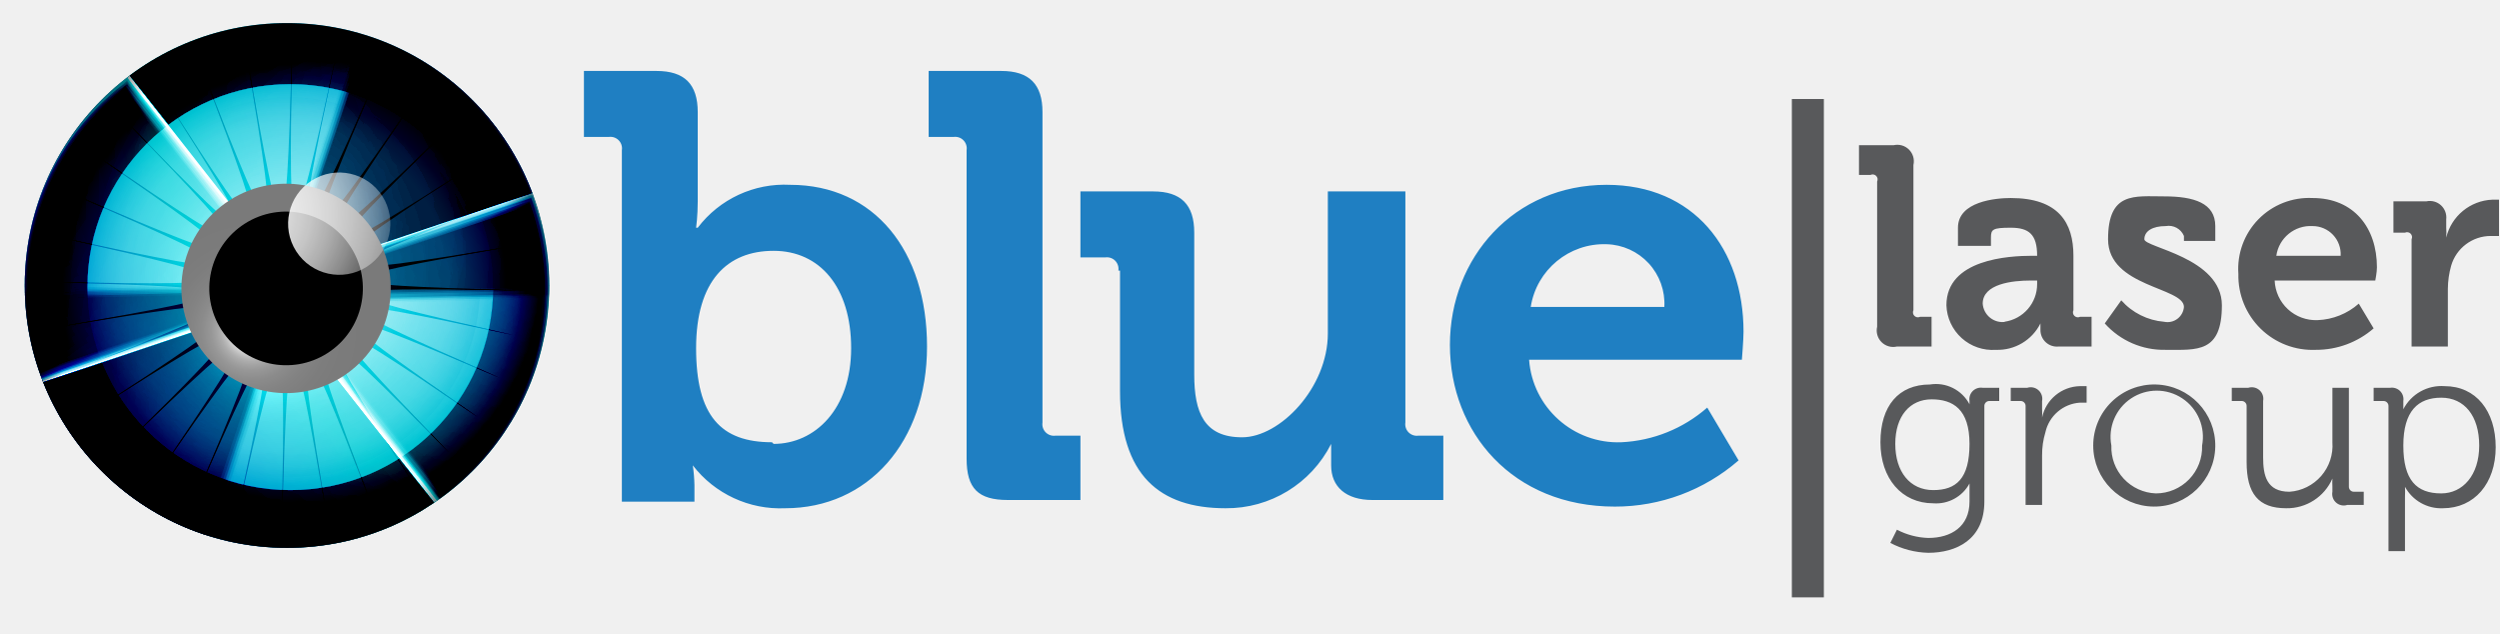
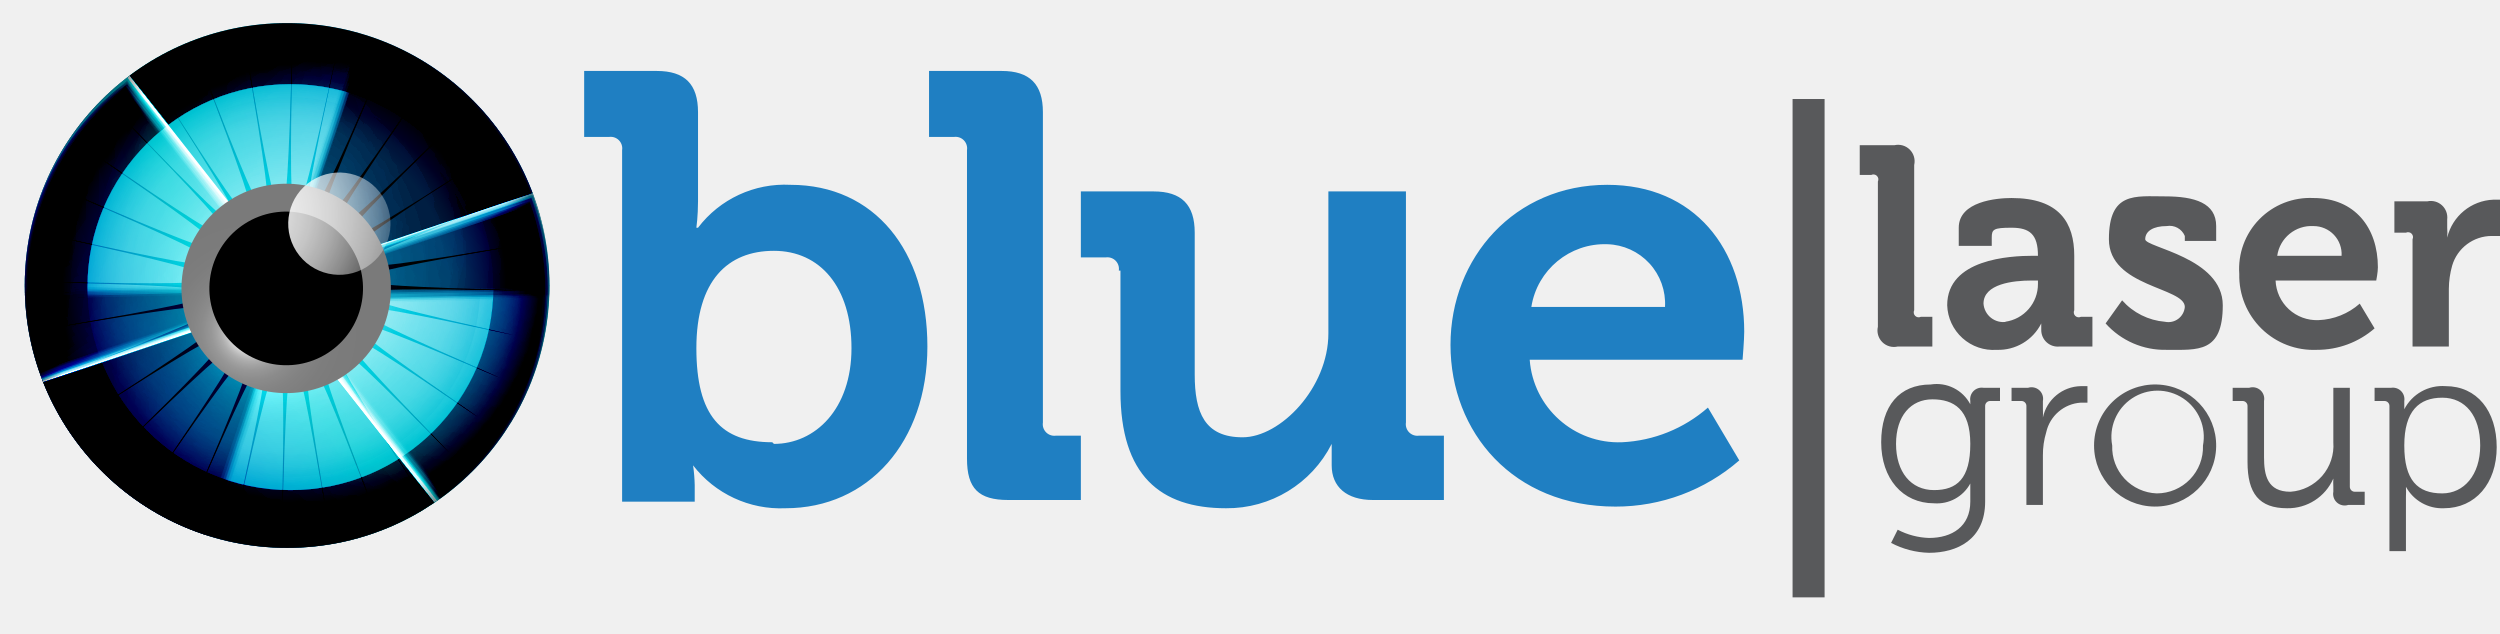
- <svg xmlns="http://www.w3.org/2000/svg" xmlns:xlink="http://www.w3.org/1999/xlink" viewBox="0 0 151.5 38.4">
+ <svg xmlns="http://www.w3.org/2000/svg" xmlns:xlink="http://www.w3.org/1999/xlink" width="10000" viewBox="0 0 151.5 38.4">
  <defs>
    <style>.a,.e,.h{fill:none;}.b{isolation:isolate;}.c{fill:#1f7fc2;}.d{fill:#58595b;}.e{stroke:#58595b;stroke-width:1.94px;}.f{clip-path:url(#a);}.g{fill:url(#b);}.h{stroke:#fff;stroke-width:4.54px;}.dn,.h{stroke-miterlimit:10;}.ar,.bz,.dp,.h{mix-blend-mode:screen;}.i{fill:url(#c);}.j{fill:url(#d);}.k{fill:url(#e);}.l{fill:url(#f);}.m{fill:url(#g);}.n{fill:url(#h);}.o{fill:url(#i);}.p{fill:url(#j);}.q{fill:url(#k);}.r{fill:url(#l);}.s{fill:url(#m);}.t{fill:url(#n);}.u{fill:url(#o);}.v{fill:url(#p);}.w{fill:url(#q);}.x{fill:url(#r);}.y{fill:url(#s);}.aa,.ab,.ac,.ad,.ae,.af,.ag,.ah,.ai,.aj,.ak,.al,.am,.an,.ao,.ap,.aq,.as,.at,.au,.av,.aw,.ax,.ay,.az,.ba,.bb,.bc,.bd,.be,.bf,.bg,.bh,.bi,.bj,.bk,.bl,.bm,.bn,.bo,.bp,.bq,.br,.bs,.bt,.bu,.bv,.bw,.bx,.by,.ca,.cb,.cc,.cd,.ce,.cf,.cg,.ch,.ci,.cj,.ck,.cl,.cm,.cn,.co,.cp,.cq,.cr,.cs,.ct,.cu,.cv,.cw,.cx,.cy,.cz,.da,.db,.dc,.dd,.de,.df,.di,.z{mix-blend-mode:multiply;}.z{fill:url(#t);}.aa{fill:url(#u);}.ab{fill:url(#v);}.ac{fill:url(#w);}.ad{fill:url(#x);}.ae{fill:url(#y);}.af{fill:url(#z);}.ag{fill:url(#aa);}.ah{fill:url(#ab);}.ai{fill:url(#ac);}.aj{fill:url(#ad);}.ak{fill:url(#ae);}.al{fill:url(#af);}.am{fill:url(#ag);}.an{fill:url(#ah);}.ao{fill:url(#ai);}.ap{fill:url(#aj);}.aq{fill:url(#ak);}.ar{fill:url(#al);}.as{fill:#fff;}.at{fill:url(#am);}.au{fill:url(#an);}.av{fill:url(#ao);}.aw{fill:url(#ap);}.ax{fill:url(#aq);}.ay{fill:url(#ar);}.az{fill:url(#as);}.ba{fill:url(#at);}.bb{fill:url(#au);}.bc{fill:url(#av);}.bd{fill:url(#aw);}.be{fill:url(#ax);}.bf{fill:url(#ay);}.bg{fill:url(#az);}.bh{fill:url(#ba);}.bi{fill:url(#bb);}.bj{fill:url(#bc);}.bk{fill:url(#bd);}.bl{fill:url(#be);}.bm{fill:url(#bf);}.bn{fill:url(#bg);}.bo{fill:url(#bh);}.bp{fill:url(#bi);}.bq{fill:url(#bj);}.br{fill:url(#bk);}.bs{fill:url(#bl);}.bt{fill:url(#bm);}.bu{fill:url(#bn);}.bv{fill:url(#bo);}.bw{fill:url(#bp);}.bx{fill:url(#bq);}.by{fill:url(#br);}.ca{fill:url(#bs);}.cb{fill:url(#bt);}.cc{fill:url(#bu);}.cd{fill:url(#bv);}.ce{fill:url(#bw);}.cf{fill:url(#bx);}.cg{fill:url(#by);}.ch{fill:url(#bz);}.ci{fill:url(#ca);}.cj{fill:url(#cb);}.ck{fill:url(#cc);}.cl{fill:url(#cd);}.cm{fill:url(#ce);}.cn{fill:url(#cf);}.co{fill:url(#cg);}.cp{fill:url(#ch);}.cq{fill:url(#ci);}.cr{fill:url(#cj);}.cs{fill:url(#ck);}.ct{fill:url(#cl);}.cu{fill:url(#cm);}.cv{fill:url(#cn);}.cw{fill:url(#co);}.cx{fill:url(#cp);}.cy{fill:url(#cq);}.cz{fill:url(#cr);}.da{fill:url(#cs);}.db{fill:url(#ct);}.dc{fill:url(#cu);}.dd{fill:url(#cv);}.de{fill:url(#cw);}.df{fill:url(#cx);}.dg,.dh{mix-blend-mode:soft-light;}.dg{fill:url(#cy);}.dh{fill:url(#cz);}.di{opacity:0.2;fill:url(#da);}.dj{mix-blend-mode:overlay;}.dk{fill:url(#db);}.dl{fill:url(#dc);}.dm{mix-blend-mode:color-burn;fill:url(#dd);}.dn{stroke:#7a7a7a;stroke-width:1.69px;fill:url(#de);}.do{opacity:0.7;mix-blend-mode:color-dodge;fill:url(#df);}.dp{opacity:0.9;fill:url(#dg);}</style>
    <clipPath id="a" transform="translate(1.5 1.4)">
      <circle cx="15.9" cy="15.9" r="15.9" class="a" />
    </clipPath>
    <radialGradient id="b" cx="-.82" cy="-3.52" r="47.15" gradientUnits="userSpaceOnUse">
      <stop offset="0" stop-color="#1b1b1b" />
      <stop offset=".05" stop-color="#313131" />
      <stop offset=".19" stop-color="#676767" />
      <stop offset=".33" stop-color="#959595" />
      <stop offset=".47" stop-color="#bbb" />
      <stop offset=".61" stop-color="#d9d9d9" />
      <stop offset=".74" stop-color="#eee" />
      <stop offset=".87" stop-color="#fbfbfb" />
      <stop offset="1" stop-color="#fff" />
    </radialGradient>
    <radialGradient id="c" cx="123.26" cy="-196.59" r="47.21" gradientTransform="rotate(180 73.4 -78.5)" gradientUnits="userSpaceOnUse">
      <stop offset="0" stop-color="#fff" />
      <stop offset=".37" stop-color="#d6d6d6" />
      <stop offset="1" stop-color="#8a8a8a" />
    </radialGradient>
    <radialGradient id="d" cx="124.29" cy="-197.97" r="49.42" gradientTransform="rotate(180 73.4 -78.5)" gradientUnits="userSpaceOnUse">
      <stop offset="0" stop-color="#fff" />
      <stop offset=".24" stop-color="#e8e8e8" />
      <stop offset=".75" stop-color="#ababab" />
      <stop offset="1" stop-color="#8b8b8b" />
    </radialGradient>
    <radialGradient id="e" cx="125.3" cy="-199.33" r="51.72" gradientTransform="rotate(180 73.4 -78.5)" gradientUnits="userSpaceOnUse">
      <stop offset="0" stop-color="#fff" />
      <stop offset=".19" stop-color="#efefef" />
      <stop offset=".58" stop-color="#c4c4c4" />
      <stop offset="1" stop-color="#8d8d8d" />
    </radialGradient>
    <radialGradient id="f" cx="126.3" cy="-200.66" r="54.1" gradientTransform="rotate(180 73.4 -78.5)" gradientUnits="userSpaceOnUse">
      <stop offset="0" stop-color="#fff" />
      <stop offset=".17" stop-color="#f2f2f2" />
      <stop offset=".49" stop-color="#d1d1d1" />
      <stop offset=".91" stop-color="#9b9b9b" />
      <stop offset="1" stop-color="#8f8f8f" />
    </radialGradient>
    <radialGradient id="g" cx="127.27" cy="-201.95" r="56.57" gradientTransform="rotate(180 73.4 -78.5)" gradientUnits="userSpaceOnUse">
      <stop offset="0" stop-color="#fff" />
      <stop offset=".16" stop-color="#f5f5f5" />
      <stop offset=".44" stop-color="#dadada" />
      <stop offset=".8" stop-color="#adadad" />
      <stop offset="1" stop-color="#919191" />
    </radialGradient>
    <radialGradient id="h" cx="128.23" cy="-203.21" r="59.11" gradientTransform="rotate(180 73.4 -78.5)" gradientUnits="userSpaceOnUse">
      <stop offset="0" stop-color="#fff" />
      <stop offset=".16" stop-color="#f7f7f7" />
      <stop offset=".41" stop-color="#dfdfdf" />
      <stop offset=".72" stop-color="#bababa" />
      <stop offset="1" stop-color="#929292" />
    </radialGradient>
    <radialGradient id="i" cx="129.16" cy="-204.45" r="61.73" gradientTransform="rotate(180 73.4 -78.5)" gradientUnits="userSpaceOnUse">
      <stop offset="0" stop-color="#fff" />
      <stop offset=".16" stop-color="#f8f8f8" />
      <stop offset=".39" stop-color="#e4e4e4" />
      <stop offset=".67" stop-color="#c3c3c3" />
      <stop offset=".99" stop-color="#959595" />
      <stop offset="1" stop-color="#949494" />
    </radialGradient>
    <radialGradient id="j" cx="130.08" cy="-205.65" r="64.42" gradientTransform="rotate(180 73.4 -78.5)" gradientUnits="userSpaceOnUse">
      <stop offset="0" stop-color="#fff" />
      <stop offset=".16" stop-color="#f9f9f9" />
      <stop offset=".39" stop-color="#e7e7e7" />
      <stop offset=".64" stop-color="#cacaca" />
      <stop offset=".93" stop-color="#a1a1a1" />
      <stop offset="1" stop-color="#969696" />
    </radialGradient>
    <radialGradient id="k" cx="130.98" cy="-206.82" r="67.17" gradientTransform="rotate(180 73.4 -78.5)" gradientUnits="userSpaceOnUse">
      <stop offset="0" stop-color="#fff" />
      <stop offset=".17" stop-color="#f9f9f9" />
      <stop offset=".38" stop-color="#e9e9e9" />
      <stop offset=".63" stop-color="#cfcfcf" />
      <stop offset=".88" stop-color="#ababab" />
      <stop offset="1" stop-color="#989898" />
    </radialGradient>
    <radialGradient id="l" cx="131.86" cy="-207.96" r="70" gradientTransform="rotate(180 73.4 -78.5)" gradientUnits="userSpaceOnUse">
      <stop offset="0" stop-color="#fff" />
      <stop offset=".18" stop-color="#fafafa" />
      <stop offset=".39" stop-color="#ececec" />
      <stop offset=".61" stop-color="#d4d4d4" />
      <stop offset=".85" stop-color="#b2b2b2" />
      <stop offset="1" stop-color="#999" />
    </radialGradient>
    <radialGradient id="m" cx="132.72" cy="-209.07" r="72.88" gradientTransform="rotate(180 73.4 -78.5)" gradientUnits="userSpaceOnUse">
      <stop offset="0" stop-color="#fff" />
      <stop offset=".19" stop-color="#fbfbfb" />
      <stop offset=".39" stop-color="#ededed" />
      <stop offset=".61" stop-color="#d7d7d7" />
      <stop offset=".83" stop-color="#b9b9b9" />
      <stop offset="1" stop-color="#9b9b9b" />
    </radialGradient>
    <radialGradient id="n" cx="133.56" cy="-210.15" r="75.82" gradientTransform="rotate(180 73.4 -78.5)" gradientUnits="userSpaceOnUse">
      <stop offset="0" stop-color="#fff" />
      <stop offset=".2" stop-color="#fbfbfb" />
      <stop offset=".4" stop-color="#efefef" />
      <stop offset=".61" stop-color="#dadada" />
      <stop offset=".81" stop-color="#bebebe" />
      <stop offset="1" stop-color="#9d9d9d" />
    </radialGradient>
    <radialGradient id="o" cx="134.39" cy="-211.2" r="78.81" gradientTransform="rotate(180 73.4 -78.5)" gradientUnits="userSpaceOnUse">
      <stop offset="0" stop-color="#fff" />
      <stop offset=".21" stop-color="#fbfbfb" />
      <stop offset=".42" stop-color="#f0f0f0" />
      <stop offset=".61" stop-color="#ddd" />
      <stop offset=".8" stop-color="#c2c2c2" />
      <stop offset=".99" stop-color="#a0a0a0" />
      <stop offset="1" stop-color="#9f9f9f" />
    </radialGradient>
    <radialGradient id="p" cx="135.19" cy="-212.22" r="81.85" gradientTransform="rotate(180 73.4 -78.5)" gradientUnits="userSpaceOnUse">
      <stop offset="0" stop-color="#fff" />
      <stop offset=".23" stop-color="#fcfcfc" />
      <stop offset=".43" stop-color="#f1f1f1" />
      <stop offset=".62" stop-color="#dfdfdf" />
      <stop offset=".8" stop-color="#c6c6c6" />
      <stop offset=".97" stop-color="#a6a6a6" />
      <stop offset="1" stop-color="#a0a0a0" />
    </radialGradient>
    <radialGradient id="q" cx="135.98" cy="-213.21" r="84.93" gradientTransform="rotate(180 73.4 -78.5)" gradientUnits="userSpaceOnUse">
      <stop offset="0" stop-color="#fff" />
      <stop offset=".25" stop-color="#fcfcfc" />
      <stop offset=".45" stop-color="#f2f2f2" />
      <stop offset=".63" stop-color="#e1e1e1" />
      <stop offset=".8" stop-color="#cacaca" />
      <stop offset=".96" stop-color="#acacac" />
      <stop offset="1" stop-color="#a2a2a2" />
    </radialGradient>
    <radialGradient id="r" cx="136.75" cy="-214.16" r="88.05" gradientTransform="rotate(180 73.4 -78.5)" gradientUnits="userSpaceOnUse">
      <stop offset="0" stop-color="#fff" />
      <stop offset=".27" stop-color="#fcfcfc" />
      <stop offset=".47" stop-color="#f3f3f3" />
      <stop offset=".64" stop-color="#e3e3e3" />
      <stop offset=".8" stop-color="#cdcdcd" />
      <stop offset=".95" stop-color="#b0b0b0" />
      <stop offset="1" stop-color="#a4a4a4" />
    </radialGradient>
    <radialGradient id="s" cx="137.5" cy="-215.09" r="91.21" gradientTransform="rotate(180 73.4 -78.5)" gradientUnits="userSpaceOnUse">
      <stop offset="0" stop-color="#fff" />
      <stop offset=".3" stop-color="#fcfcfc" />
      <stop offset=".49" stop-color="#f4f4f4" />
      <stop offset=".66" stop-color="#e5e5e5" />
      <stop offset=".8" stop-color="#cfcfcf" />
      <stop offset=".94" stop-color="#b4b4b4" />
      <stop offset="1" stop-color="#a6a6a6" />
    </radialGradient>
    <radialGradient id="t" cx="45.92" cy="12.56" r="107.29" gradientUnits="userSpaceOnUse">
      <stop offset="0" stop-color="#fff" />
      <stop offset=".4" stop-color="#d6d6d6" />
      <stop offset="1" stop-color="#949494" />
    </radialGradient>
    <radialGradient id="u" cx="44.02" cy="12.87" r="96.77" xlink:href="#t" />
    <radialGradient id="v" cx="42.15" cy="13.18" r="87.2" xlink:href="#t" />
    <radialGradient id="w" cx="40.28" cy="13.48" r="78.54" xlink:href="#t" />
    <radialGradient id="x" cx="38.43" cy="13.78" r="70.77" xlink:href="#t" />
    <radialGradient id="y" cx="36.59" cy="14.08" r="63.84" xlink:href="#t" />
    <radialGradient id="z" cx="34.77" cy="14.38" r="57.67" xlink:href="#t" />
    <radialGradient id="aa" cx="32.96" cy="14.67" r="52.19" xlink:href="#t" />
    <radialGradient id="ab" cx="31.16" cy="14.97" r="47.31" xlink:href="#t" />
    <radialGradient id="ac" cx="29.38" cy="15.26" r="42.91" xlink:href="#t" />
    <radialGradient id="ad" cx="27.61" cy="15.55" r="38.88" xlink:href="#t" />
    <radialGradient id="ae" cx="25.85" cy="15.83" r="35.08" xlink:href="#t" />
    <radialGradient id="af" cx="24.11" cy="16.12" r="31.38" xlink:href="#t" />
    <radialGradient id="ag" cx="22.38" cy="16.4" r="27.68" xlink:href="#t" />
    <radialGradient id="ah" cx="20.66" cy="16.68" r="23.85" xlink:href="#t" />
    <radialGradient id="ai" cx="18.96" cy="16.96" r="19.81" xlink:href="#t" />
    <radialGradient id="aj" cx="17.27" cy="17.23" r="15.47" xlink:href="#t" />
    <radialGradient id="ak" cx="17.36" cy="17.28" r="11.48" xlink:href="#t" />
    <radialGradient id="al" cx="17.34" cy="17.27" r="12.31" xlink:href="#t" />
    <radialGradient id="am" cx="8.08" cy="-2.54" r="16.6" gradientTransform="matrix(1 0 0 1 6.4 12.6)" gradientUnits="userSpaceOnUse">
      <stop offset="0" stop-color="#fff" />
      <stop offset="1" stop-color="#f8f8f8" />
    </radialGradient>
    <radialGradient id="an" cx="2.36" cy="-15.08" r="16.71" gradientTransform="matrix(1 -.1 .1 1 12.9 25.2)" gradientUnits="userSpaceOnUse">
      <stop offset="0" stop-color="#fff" />
      <stop offset="1" stop-color="#f2f2f2" />
    </radialGradient>
    <radialGradient id="ao" cx="-2.54" cy="-28.14" r="16.79" gradientTransform="matrix(1 -.1 .1 1 19.3 37.8)" gradientUnits="userSpaceOnUse">
      <stop offset="0" stop-color="#fff" />
      <stop offset="1" stop-color="#ebebeb" />
    </radialGradient>
    <radialGradient id="ap" cx="-6.54" cy="-41.66" r="16.84" gradientTransform="matrix(1 -.1 .1 1 25.8 50.4)" gradientUnits="userSpaceOnUse">
      <stop offset="0" stop-color="#fff" />
      <stop offset="1" stop-color="#e4e4e4" />
    </radialGradient>
    <radialGradient id="aq" cx="-9.6" cy="-55.55" r="16.88" gradientTransform="matrix(1 -.2 .2 1 32.2 63)" gradientUnits="userSpaceOnUse">
      <stop offset="0" stop-color="#fff" />
      <stop offset="1" stop-color="#dedede" />
    </radialGradient>
    <radialGradient id="ar" cx="-11.65" cy="-69.71" r="16.88" gradientTransform="matrix(.9 -.2 .2 .9 38.7 75.6)" gradientUnits="userSpaceOnUse">
      <stop offset="0" stop-color="#fff" />
      <stop offset="1" stop-color="#d7d7d7" />
    </radialGradient>
    <radialGradient id="as" cx="-12.67" cy="-84.04" r="16.85" gradientTransform="matrix(.9 -.2 .2 .9 45.1 88.2)" gradientUnits="userSpaceOnUse">
      <stop offset="0" stop-color="#fff" />
      <stop offset=".87" stop-color="#d7d7d7" />
      <stop offset="1" stop-color="#d0d0d0" />
    </radialGradient>
    <radialGradient id="at" cx="-12.64" cy="-98.43" r="16.8" gradientTransform="matrix(.9 -.3 .3 .9 51.5 100.8)" gradientUnits="userSpaceOnUse">
      <stop offset="0" stop-color="#fff" />
      <stop offset=".76" stop-color="#d7d7d7" />
      <stop offset="1" stop-color="#c9c9c9" />
    </radialGradient>
    <radialGradient id="au" cx="-11.56" cy="-112.78" r="16.72" gradientTransform="matrix(.9 -.3 .3 .9 58 113.3)" gradientUnits="userSpaceOnUse">
      <stop offset="0" stop-color="#fff" />
      <stop offset=".69" stop-color="#d7d7d7" />
      <stop offset="1" stop-color="#c3c3c3" />
    </radialGradient>
    <radialGradient id="av" cx="-9.43" cy="-126.98" r="16.62" gradientTransform="matrix(.9 -.3 .3 .9 64.4 125.9)" gradientUnits="userSpaceOnUse">
      <stop offset="0" stop-color="#fff" />
      <stop offset=".62" stop-color="#d7d7d7" />
      <stop offset="1" stop-color="#bcbcbc" />
    </radialGradient>
    <radialGradient id="aw" cx="-6.28" cy="-140.92" r="16.48" gradientTransform="matrix(.9 -.4 .4 .9 70.9 138.5)" gradientUnits="userSpaceOnUse">
      <stop offset="0" stop-color="#fff" />
      <stop offset=".57" stop-color="#d7d7d7" />
      <stop offset="1" stop-color="#b5b5b5" />
    </radialGradient>
    <radialGradient id="ax" cx="-2.16" cy="-154.51" r="16.32" gradientTransform="matrix(.9 -.4 .4 .9 77.3 151.1)" gradientUnits="userSpaceOnUse">
      <stop offset="0" stop-color="#fff" />
      <stop offset=".53" stop-color="#d7d7d7" />
      <stop offset="1" stop-color="#afafaf" />
    </radialGradient>
    <radialGradient id="ay" cx="2.89" cy="-167.66" r="16.14" gradientTransform="rotate(-28.2 405.5 -83.6)" gradientUnits="userSpaceOnUse">
      <stop offset="0" stop-color="#fff" />
      <stop offset=".49" stop-color="#d6d6d6" />
      <stop offset="1" stop-color="#a8a8a8" />
    </radialGradient>
    <radialGradient id="az" cx="8.78" cy="-180.27" r="15.94" gradientTransform="rotate(-29.5 406.3 -81.3)" gradientUnits="userSpaceOnUse">
      <stop offset="0" stop-color="#fff" />
      <stop offset=".46" stop-color="#d6d6d6" />
      <stop offset="1" stop-color="#a1a1a1" />
    </radialGradient>
    <radialGradient id="ba" cx="15.45" cy="-192.3" r="15.71" gradientTransform="rotate(-30.7 408.5 -80.5)" gradientUnits="userSpaceOnUse">
      <stop offset="0" stop-color="#fff" />
      <stop offset=".43" stop-color="#d6d6d6" />
      <stop offset="1" stop-color="#9b9b9b" />
    </radialGradient>
    <radialGradient id="bb" cx="22.82" cy="-203.67" r="15.47" gradientTransform="rotate(-31.7 406.4 -80.8)" xlink:href="#t" />
    <radialGradient id="bc" cx="10.02" cy="10.19" r="14.28" xlink:href="#am" />
    <radialGradient id="bd" cx="4.23" cy="-3.02" r="14.62" xlink:href="#an" />
    <radialGradient id="be" cx="-.75" cy="-16.81" r="14.93" xlink:href="#ao" />
    <radialGradient id="bf" cx="-4.85" cy="-31.09" r="15.21" xlink:href="#ap" />
    <radialGradient id="bg" cx="-8.01" cy="-45.78" r="15.46" xlink:href="#aq" />
    <radialGradient id="bh" cx="-10.18" cy="-60.78" r="15.67" xlink:href="#ar" />
    <radialGradient id="bi" cx="-11.33" cy="-75.98" r="15.84" xlink:href="#as" />
    <radialGradient id="bj" cx="-11.43" cy="-91.27" r="15.96" xlink:href="#at" />
    <radialGradient id="bk" cx="-10.48" cy="-106.53" r="16.05" xlink:href="#au" />
    <radialGradient id="bl" cx="-8.49" cy="-121.65" r="16.09" xlink:href="#av" />
    <radialGradient id="bm" cx="-5.5" cy="-136.51" r="16.08" xlink:href="#aw" />
    <radialGradient id="bn" cx="-1.53" cy="-151.02" r="16.04" xlink:href="#ax" />
    <radialGradient id="bo" cx="3.36" cy="-165.07" r="15.95" xlink:href="#ay" />
    <radialGradient id="bp" cx="9.09" cy="-178.57" r="15.83" xlink:href="#az" />
    <radialGradient id="bq" cx="15.61" cy="-191.46" r="15.66" xlink:href="#ba" />
    <radialGradient id="br" cx="22.82" cy="-203.67" r="15.47" gradientTransform="rotate(-31.7 406.4 -80.8)" xlink:href="#t" />
    <radialGradient id="bs" cx="23.01" cy="12.84" r="17.16" gradientTransform="matrix(1 0 0 1 -8.4 7.1)" xlink:href="#am" />
    <radialGradient id="bt" cx="31.47" cy="4.47" r="17.13" gradientTransform="rotate(8.1 -338.2 -268.2)" xlink:href="#an" />
    <radialGradient id="bu" cx="39.6" cy="-4.33" r="17.09" gradientTransform="rotate(8.1 -349.3 -309.8)" xlink:href="#ao" />
    <radialGradient id="bv" cx="47.37" cy="-13.55" r="17.04" gradientTransform="matrix(1 .1 -.1 1 -33.6 28.5)" xlink:href="#ap" />
    <radialGradient id="bw" cx="54.75" cy="-23.17" r="16.97" gradientTransform="matrix(1 .1 -.1 1 -42 35.6)" xlink:href="#aq" />
    <radialGradient id="bx" cx="61.72" cy="-33.16" r="16.89" gradientTransform="rotate(14 -375.5 -288.2)" xlink:href="#ar" />
    <radialGradient id="by" cx="68.23" cy="-43.49" r="16.8" gradientTransform="matrix(1 .2 -.2 1 -58.7 49.8)" xlink:href="#as" />
    <radialGradient id="bz" cx="74.28" cy="-54.13" r="16.69" gradientTransform="matrix(1 .2 -.2 1 -67.1 56.9)" xlink:href="#at" />
    <radialGradient id="ca" cx="79.83" cy="-65.03" r="16.58" gradientTransform="matrix(1 .2 -.2 1 -75.5 64)" xlink:href="#au" />
    <radialGradient id="cb" cx="84.88" cy="-76.17" r="16.45" gradientTransform="matrix(1 .2 -.2 1 -83.9 71.2)" xlink:href="#av" />
    <radialGradient id="cc" cx="89.4" cy="-87.51" r="16.31" gradientTransform="matrix(1 .3 -.3 1 -92.3 78.3)" xlink:href="#aw" />
    <radialGradient id="cd" cx="93.39" cy="-99.01" r="16.16" gradientTransform="rotate(18 -364.8 -301.9)" xlink:href="#ax" />
    <radialGradient id="ce" cx="96.83" cy="-110.62" r="16" gradientTransform="rotate(19.1 -368.4 -299.7)" xlink:href="#ay" />
    <radialGradient id="cf" cx="99.74" cy="-122.32" r="15.83" gradientTransform="rotate(20.3 -372.1 -297.2)" xlink:href="#az" />
    <radialGradient id="cg" cx="102.09" cy="-134.05" r="15.65" gradientTransform="rotate(20 -365.5 -303.7)" xlink:href="#ba" />
    <radialGradient id="ch" cx="103.91" cy="-145.78" r="15.47" gradientTransform="rotate(21.6 -374.6 -300.2)" xlink:href="#t" />
    <radialGradient id="ci" cx="25.28" cy="3.8" r="16.66" gradientTransform="matrix(1 0 0 1 -8.4 7.1)" xlink:href="#am" />
    <radialGradient id="cj" cx="33.61" cy="-4.01" r="16.71" gradientTransform="rotate(8.1 -338.2 -268.2)" xlink:href="#an" />
    <radialGradient id="ck" cx="41.6" cy="-12.25" r="16.74" gradientTransform="rotate(8.1 -349.3 -309.8)" xlink:href="#ao" />
    <radialGradient id="cl" cx="49.24" cy="-20.89" r="16.75" gradientTransform="matrix(1 .1 -.1 1 -33.6 28.5)" xlink:href="#ap" />
    <radialGradient id="cm" cx="56.47" cy="-29.92" r="16.75" gradientTransform="matrix(1 .1 -.1 1 -42 35.6)" xlink:href="#aq" />
    <radialGradient id="cn" cx="63.29" cy="-39.31" r="16.72" gradientTransform="rotate(14 -375.5 -288.2)" xlink:href="#ar" />
    <radialGradient id="co" cx="69.65" cy="-49.03" r="16.68" gradientTransform="matrix(1 .2 -.2 1 -58.7 49.8)" xlink:href="#as" />
    <radialGradient id="cp" cx="75.54" cy="-59.05" r="16.61" gradientTransform="matrix(1 .2 -.2 1 -67.1 56.9)" xlink:href="#at" />
    <radialGradient id="cq" cx="80.94" cy="-69.33" r="16.53" gradientTransform="matrix(1 .2 -.2 1 -75.5 64)" xlink:href="#au" />
    <radialGradient id="cr" cx="85.83" cy="-79.85" r="16.43" gradientTransform="matrix(1 .2 -.2 1 -83.9 71.2)" xlink:href="#av" />
    <radialGradient id="cs" cx="90.19" cy="-90.57" r="16.31" gradientTransform="matrix(1 .3 -.3 1 -92.3 78.3)" xlink:href="#aw" />
    <radialGradient id="ct" cx="94.02" cy="-101.44" r="16.18" gradientTransform="rotate(18 -364.8 -301.9)" xlink:href="#ax" />
    <radialGradient id="cu" cx="97.31" cy="-112.44" r="16.02" gradientTransform="rotate(19.1 -368.4 -299.7)" xlink:href="#ay" />
    <radialGradient id="cv" cx="100.05" cy="-123.52" r="15.85" gradientTransform="rotate(20.3 -372.1 -297.2)" xlink:href="#az" />
    <radialGradient id="cw" cx="102.25" cy="-134.64" r="15.67" gradientTransform="rotate(20 -365.5 -303.7)" xlink:href="#ba" />
    <radialGradient id="cx" cx="103.91" cy="-145.78" r="15.47" gradientTransform="rotate(21.6 -374.6 -300.2)" xlink:href="#t" />
    <radialGradient id="cy" cx="45.13" cy="-1.5" r="66.5" gradientUnits="userSpaceOnUse">
      <stop offset="0" stop-color="#fff" />
      <stop offset=".03" stop-color="#d6e7ff" />
      <stop offset=".11" stop-color="#70acff" />
      <stop offset=".15" stop-color="#2e85ff" />
      <stop offset=".34" stop-color="#2ec1ff" />
      <stop offset=".56" stop-color="#00d4e7" />
      <stop offset=".76" stop-color="#177fff" />
      <stop offset="1" stop-color="#003f8b" />
    </radialGradient>
    <radialGradient id="cz" cx="43.52" cy="-.39" r="62.6" xlink:href="#cy" />
    <radialGradient id="da" cx="17.11" cy="17.38" r="16.06" gradientUnits="userSpaceOnUse">
      <stop offset="0" stop-color="#fff" />
      <stop offset=".89" stop-color="#fff" />
      <stop offset="1" />
    </radialGradient>
    <radialGradient id="db" cx="-1364.27" cy="-292.28" r="14.04" gradientTransform="matrix(-.8 .5 .5 .8 -976 997.1)" gradientUnits="userSpaceOnUse">
      <stop offset=".06" stop-color="#fefefe" />
      <stop offset=".15" stop-color="#f0f0f0" />
      <stop offset=".31" stop-color="#ccc" />
      <stop offset=".53" stop-color="#929292" />
      <stop offset=".79" stop-color="#434343" />
      <stop offset="1" />
    </radialGradient>
    <radialGradient id="dc" cx="-1367.41" cy="-154.44" r="14.04" gradientTransform="matrix(-.8 .6 .6 .8 -960.7 985.5)" xlink:href="#db" />
    <radialGradient id="dd" cx="158.15" cy="-29.94" r="15.99" gradientTransform="matrix(1 0 0 -1 -140.8 -12.5)" gradientUnits="userSpaceOnUse">
      <stop offset=".62" stop-color="#fefefe" />
      <stop offset=".68" stop-color="#f0f0f0" />
      <stop offset=".78" stop-color="#cdcdcd" />
      <stop offset=".91" stop-color="#939393" />
      <stop offset="1" stop-color="#6b6b6b" />
    </radialGradient>
    <radialGradient id="de" cx="-1364.27" cy="-291.73" r="5.48" gradientTransform="matrix(-1 0 0 1 -1348.5 307.5)" gradientUnits="userSpaceOnUse">
      <stop offset="0" />
      <stop offset=".86" />
      <stop offset="1" />
    </radialGradient>
    <radialGradient id="df" cx="-1361.19" cy="-290.54" r="8.1" gradientTransform="matrix(-1 0 0 1 -1347.2 309)" gradientUnits="userSpaceOnUse">
      <stop offset=".02" stop-color="#f6f6f6" />
      <stop offset=".05" stop-color="#d8d8d8" />
      <stop offset=".1" stop-color="#ababab" />
      <stop offset=".17" stop-color="#828282" />
      <stop offset=".23" stop-color="#5f5f5f" />
      <stop offset=".3" stop-color="#414141" />
      <stop offset=".38" stop-color="#292929" />
      <stop offset=".47" stop-color="#171717" />
      <stop offset=".58" stop-color="#0a0a0a" />
      <stop offset=".71" stop-color="#020202" />
      <stop offset="1" />
    </radialGradient>
    <radialGradient id="dg" cx="164.65" cy="-28.77" r="10.1" gradientTransform="matrix(.8 .5 .5 -.8 -102.8 -96.7)" gradientUnits="userSpaceOnUse">
      <stop offset="0" stop-color="#fff" />
      <stop offset=".14" stop-color="#fbfbfb" />
      <stop offset=".27" stop-color="#efefef" />
      <stop offset=".41" stop-color="#dbdbdb" />
      <stop offset=".55" stop-color="#bfbfbf" />
      <stop offset=".69" stop-color="#9a9a9a" />
      <stop offset=".83" stop-color="#6e6e6e" />
      <stop offset=".96" stop-color="#3a3a3a" />
      <stop offset="1" stop-color="#2b2b2b" />
    </radialGradient>
  </defs>
  <g class="b">
    <path d="M37.7 9.1a.7.7 0 0 0-.8-.8h-1.5v-4h4.4c1.7 0 2.5.8 2.5 2.5v5.4c0 .9-.1 1.6-.1 1.6h.1a6.6 6.6 0 0 1 5.6-2.6c5.1 0 8.3 4 8.3 9.8s-3.6 9.8-8.6 9.8a6.7 6.7 0 0 1-5.6-2.6 9.8 9.8 0 0 1 .1 1.2v1h-4.4V9.1zm9.2 17.8c2.5 0 4.7-2.1 4.7-5.8s-1.9-5.9-4.7-5.9-4.7 1.8-4.7 5.9 1.5 5.7 4.6 5.7zM58.6 9.1a.7.7 0 0 0-.8-.8h-1.5v-4h4.4c1.7 0 2.5.8 2.5 2.5v18.8a.7.7 0 0 0 .8.8h1.5v3.9h-4.4c-1.8 0-2.5-.7-2.5-2.5V9.1zM67.8 16.4a.7.7 0 0 0-.8-.8h-1.5v-4h4.4c1.7 0 2.5.8 2.5 2.5v8.6c0 2.3.6 3.8 2.9 3.8s5.2-3 5.2-6.3v-8.6h4.7v14a.7.7 0 0 0 .8.8h1.5v3.9h-4.3c-1.6 0-2.5-.8-2.5-2.1v-.5-.8a7.1 7.1 0 0 1-6.4 3.9c-4 0-6.4-2-6.4-7.1v-7.3zM97.4 11.2c5.3 0 8.3 3.9 8.3 8.9 0 .5-.1 1.7-.1 1.7H92.7a5.4 5.4 0 0 0 5.6 5 8.5 8.5 0 0 0 5.2-2.1l1.9 3.2a11.4 11.4 0 0 1-7.5 2.8c-6.2 0-10-4.5-10-9.8s3.9-9.7 9.5-9.7zm3.5 7.4a3.6 3.6 0 0 0-3.5-3.8 4.5 4.5 0 0 0-4.6 3.8h8.1z" class="c" />
    <path d="M113.8 11a.3.3 0 0 0-.4-.4h-.7V8.8h2.1A1 1 0 0 1 116 10v8.8a.3.3 0 0 0 .4.4h.7V21H115a1 1 0 0 1-1.2-1.2V11zM123.2 15.5h.3c0-1.3-.5-1.7-1.6-1.7s-1.2.1-1.2.6v.5h-2v-1.1c0-1.6 2.3-1.8 3.2-1.8 2.9 0 3.8 1.5 3.8 3.5v3.3a.3.3 0 0 0 .4.4h.7V21h-2a1 1 0 0 1-1.1-1v-.4a2.9 2.9 0 0 1-2.7 1.6 2.8 2.8 0 0 1-3-2.7c0-2.8 3.8-3 5.2-3zm-1.7 4a2.3 2.3 0 0 0 2-2.3V17h-.4c-1.1 0-2.9.2-2.9 1.4a1.2 1.2 0 0 0 1.4 1.1zM128.6 18.2a3.9 3.9 0 0 0 2.6 1.3 1 1 0 0 0 1.2-.9c0-1.2-4.6-1.2-4.6-4.1s1.6-2.6 3.4-2.6 3.1.4 3.1 1.8v.9h-1.9v-.3a1 1 0 0 0-1.1-.6c-.8 0-1.3.3-1.3.8s4.7 1.1 4.7 4-1.5 2.7-3.4 2.7a4.8 4.8 0 0 1-3.7-1.6zM140.2 12c2.5 0 3.9 1.8 3.9 4.2 0 .3-.1.8-.1.8h-6.1a2.5 2.5 0 0 0 2.6 2.4 4 4 0 0 0 2.5-1l.9 1.5a5.3 5.3 0 0 1-3.5 1.3 4.5 4.5 0 0 1-4.7-4.6 4.3 4.3 0 0 1 4.5-4.6zm1.7 3.5a1.7 1.7 0 0 0-1.7-1.8 2.1 2.1 0 0 0-2.2 1.8h3.8zM146.2 14.5a.3.3 0 0 0-.4-.4h-.7v-1.9h2a1 1 0 0 1 1.2 1.1v.5a4 4 0 0 1 0 .6 3 3 0 0 1 2.8-2.3h.4v2.2h-.5a2.5 2.5 0 0 0-2.4 1.8 5.3 5.3 0 0 0-.2 1.4V21h-2.2v-6.5zM117 23.3a2.3 2.3 0 0 1 2.4 1.2v-.2a.7.7 0 0 1 .8-.8h1v.8h-.6a.3.3 0 0 0-.3.3v5.8c0 2.3-1.7 3.1-3.4 3.1a5.2 5.2 0 0 1-2.3-.6l.4-.8a4.4 4.4 0 0 0 1.9.5c1.4 0 2.5-.7 2.5-2.2v-.6-.5a2.3 2.3 0 0 1-2.2 1.2c-1.9 0-3.2-1.5-3.2-3.7s1.1-3.5 3-3.5zm2.4 3.6c0-2.1-1-2.7-2.3-2.7s-2.2 1-2.2 2.7.9 2.8 2.3 2.8 2.2-.7 2.2-2.8zM122.8 24.6a.3.3 0 0 0-.3-.3h-.6v-.8h1a.7.7 0 0 1 .9.8v.5a5.1 5.1 0 0 1 0 .5 2.4 2.4 0 0 1 2.3-1.9h.4v1h-.4a2.3 2.3 0 0 0-2.1 1.8 4.7 4.7 0 0 0-.2 1.4v3h-1v-6zM130.7 23.3a3.7 3.7 0 1 1-3.8 3.7 3.7 3.7 0 0 1 3.8-3.7zm0 6.6a2.8 2.8 0 0 0 2.8-2.9 2.8 2.8 0 1 0-5.5 0 2.8 2.8 0 0 0 2.7 2.9zM136.2 24.6a.3.3 0 0 0-.3-.3h-.6v-.8h1a.7.7 0 0 1 .9.8v3.4c0 1.1.2 2.1 1.6 2.1a2.8 2.8 0 0 0 2.6-3v-3.3h1v6a.3.3 0 0 0 .3.3h.6v.8h-1a.7.7 0 0 1-.9-.8v-.3a4.5 4.5 0 0 1 0-.5 3 3 0 0 1-2.8 1.8c-1.7 0-2.4-.9-2.4-2.8v-3.4zM144.8 24.6a.3.3 0 0 0-.3-.3h-.6v-.8h1a.7.7 0 0 1 .8.8v.5a2.6 2.6 0 0 1 2.5-1.4c1.9 0 3.1 1.5 3.1 3.7s-1.3 3.7-3.2 3.7a2.5 2.5 0 0 1-2.3-1.3 6.2 6.2 0 0 1 0 .6v3.3h-1v-8.8zm3.2 5.3c1.3 0 2.3-1.1 2.3-2.9s-.9-2.9-2.3-2.9-2.3.8-2.3 2.9.8 2.9 2.3 2.9z" class="d" />
    <path d="M109.6 6v30.2" class="e" />
    <g class="f">
      <circle cx="17.4" cy="17.4" r="17.4" class="g" />
      <path d="M31.4 30.3a19.9 19.9 0 0 1-28.2 0" class="h" />
      <circle cx="17.6" cy="17.4" r="15.5" class="i" />
      <circle cx="17.6" cy="17.4" r="15.3" class="j" />
      <circle cx="17.6" cy="17.4" r="15.2" class="k" />
      <circle cx="17.6" cy="17.4" r="15" class="l" />
      <circle cx="17.6" cy="17.4" r="14.9" class="m" />
      <circle cx="17.6" cy="17.4" r="14.7" class="n" />
      <circle cx="17.6" cy="17.4" r="14.6" class="o" />
      <circle cx="17.6" cy="17.4" r="14.4" class="p" />
      <circle cx="17.6" cy="17.4" r="14.3" class="q" />
      <circle cx="17.6" cy="17.4" r="14.1" class="r" />
      <circle cx="17.6" cy="17.4" r="14" class="s" />
      <circle cx="17.6" cy="17.4" r="13.8" class="t" />
      <circle cx="17.6" cy="17.4" r="13.7" class="u" />
      <circle cx="17.6" cy="17.4" r="13.5" class="v" />
      <circle cx="17.6" cy="17.4" r="13.4" class="w" />
      <circle cx="17.6" cy="17.4" r="13.3" class="x" />
      <circle cx="17.6" cy="17.4" r="13.1" class="y" />
      <circle cx="17.6" cy="17.4" r="16.5" class="z" />
      <circle cx="17.6" cy="17.4" r="16.4" class="aa" />
      <circle cx="17.6" cy="17.4" r="16.3" class="ab" />
      <circle cx="17.6" cy="17.4" r="16.3" class="ac" />
      <circle cx="17.6" cy="17.4" r="16.2" class="ad" />
      <circle cx="17.6" cy="17.4" r="16.1" class="ae" />
      <circle cx="17.6" cy="17.4" r="16.1" class="af" />
      <circle cx="17.6" cy="17.4" r="16" class="ag" />
      <circle cx="17.6" cy="17.4" r="16" class="ah" />
      <circle cx="17.6" cy="17.4" r="15.9" class="ai" />
      <circle cx="17.6" cy="17.4" r="15.8" class="aj" />
      <circle cx="17.6" cy="17.4" r="15.8" class="ak" />
      <circle cx="17.6" cy="17.4" r="15.7" class="al" />
      <circle cx="17.6" cy="17.4" r="15.6" class="am" />
      <circle cx="17.6" cy="17.4" r="15.6" class="an" />
      <circle cx="17.6" cy="17.4" r="15.5" class="ao" />
      <circle cx="17.6" cy="17.4" r="15.5" class="ap" />
      <circle cx="17.6" cy="17.4" r="11.5" class="aq" />
      <circle cx="17.6" cy="17.4" r="12.3" class="ar" />
      <path d="M21.7 2l.7.2a16.2 16.2 0 0 1 11.1 15.2v.7l-17.4.4z" class="as" />
      <path d="M21.7 2l.7.2a16.1 16.1 0 0 1 11.1 15.2v.7l-17.3.4z" class="at" />
      <path d="M21.7 2.1l.7.2a16.1 16.1 0 0 1 11 15v.7l-17.1.4z" class="au" />
      <path d="M21.8 2.2l.6.2a16 16 0 0 1 11 14.9v.7l-17.1.4z" class="av" />
      <path d="M21.8 2.2l.6.2a16 16 0 0 1 10.9 14.8v.7l-17 .4z" class="aw" />
      <path d="M21.8 2.3l.7.2a15.9 15.9 0 0 1 10.8 14.7v.7l-16.8.4z" class="ax" />
      <path d="M21.8 2.3l.7.2a15.9 15.9 0 0 1 10.8 14.7v.7l-16.8.3z" class="ay" />
      <path d="M21.9 2.4l.6.2a15.9 15.9 0 0 1 10.7 14.5v.7l-16.6.4z" class="az" />
      <path d="M21.9 2.4l.6.3a15.8 15.8 0 0 1 10.7 14.4v.7l-16.5.4z" class="ba" />
      <path d="M21.9 2.5l.6.2a15.8 15.8 0 0 1 10.6 14.4v.7l-16.4.4z" class="bb" />
      <path d="M22 2.6l.6.2A15.7 15.7 0 0 1 33.1 17v.6l-16.3.4z" class="bc" />
      <path d="M22 2.6l.6.2A15.7 15.7 0 0 1 33 17v.6l-16.2.4z" class="bd" />
      <path d="M22 2.7l.6.2a15.6 15.6 0 0 1 10.4 14v.6l-16.1.4z" class="be" />
      <path d="M22 2.7l.6.2a15.6 15.6 0 0 1 10.3 14v.6l-16 .4z" class="bf" />
      <path d="M22.1 2.8l.6.2a15.5 15.5 0 0 1 10.2 13.9v.6l-15.9.4z" class="bg" />
      <path d="M22.1 2.8l.6.2a15.5 15.5 0 0 1 10.1 13.8v.6l-15.8.4z" class="bh" />
      <path d="M32.8 17.4A15.5 15.5 0 0 0 22.1 2.9l-5 14.9z" class="bi" />
      <path d="M12.1 32.9A16.2 16.2 0 0 1 1.2 18.2v-.8l17-.4-5.4 16.1z" class="as" />
      <path d="M1.2 17.5l16.9-.4-5.3 16-.7-.2A16.1 16.1 0 0 1 1.2 18.2v-.7z" class="bj" />
      <path d="M1.2 17.5l16.8-.4L12.7 33l-.7-.2A16.1 16.1 0 0 1 1.3 18.2v-.7z" class="bk" />
      <path d="M1.3 17.6l16.7-.4L12.7 33l-.7-.2A16 16 0 0 1 1.3 18.3v-.7z" class="bl" />
      <path d="M1.3 17.6l16.6-.4-5.2 15.7-.7-.2A16 16 0 0 1 1.4 18.3v-.7z" class="bm" />
      <path d="M1.4 17.7l16.4-.4-5.2 15.5-.7-.2A15.9 15.9 0 0 1 1.4 18.3v-.6z" class="bn" />
      <path d="M1.4 17.7l16.3-.4-5.1 15.5-.7-.2A15.9 15.9 0 0 1 1.5 18.4v-.7z" class="bo" />
      <path d="M1.5 17.7l16.2-.3-5.1 15.3-.6-.2A15.8 15.8 0 0 1 1.5 18.4v-.7z" class="bp" />
      <path d="M1.5 17.8l16.1-.4-5.1 15.3-.6-.3A15.8 15.8 0 0 1 1.6 18.5v-.7z" class="bq" />
      <path d="M1.6 17.8l16-.4-5.1 15.2-.6-.2A15.7 15.7 0 0 1 1.6 18.5v-.7z" class="br" />
      <path d="M1.6 17.9l15.9-.4-5 15.1-.6-.2A15.7 15.7 0 0 1 1.7 18.5v-.6z" class="bs" />
      <path d="M1.7 17.9l15.8-.4-5 15-.6-.2A15.7 15.7 0 0 1 1.7 18.6v-.7z" class="bt" />
      <path d="M1.7 18l15.7-.4-5 14.8-.6-.2A15.6 15.6 0 0 1 1.7 18.6V18z" class="bu" />
      <path d="M1.8 18l15.6-.4-5 14.8-.6-.2a15.6 15.6 0 0 1-10-13.6V18z" class="bv" />
      <path d="M1.8 18l15.5-.4-4.9 14.7-.6-.2a15.5 15.5 0 0 1-10-13.4V18z" class="bw" />
      <path d="M1.9 18.1l15.4-.4-5 14.6-.6-.2a15.5 15.5 0 0 1-9.8-13.4v-.6z" class="bx" />
      <path d="M1.9 18.1a15.4 15.4 0 0 0 10.4 14.1l4.8-14.4z" class="by" />
      <g class="bz">
        <path d="M32.4 11.7l.2.7a16.2 16.2 0 0 1-5.4 18l-.6.4-10.7-13.6z" class="as" />
        <path d="M15.9 17.2l16.4-5.5.3.7a16.1 16.1 0 0 1-5.4 18l-.6.4z" class="ca" />
        <path d="M16 17.2l16.3-5.5.3.7a16.1 16.1 0 0 1-5.3 17.8l-.6.4z" class="cb" />
        <path d="M16.1 17.2l16.2-5.4.2.7a16 16 0 0 1-5.3 17.7l-.5.4z" class="cc" />
        <path d="M16.2 17.3l16.1-5.4.2.6a16 16 0 0 1-5.3 17.6l-.5.4z" class="cd" />
        <path d="M16.2 17.3l16-5.3.3.6a15.9 15.9 0 0 1-5.2 17.5l-.5.4z" class="ce" />
        <path d="M16.3 17.3L32.2 12l.2.6A15.9 15.9 0 0 1 27.2 30l-.5.4z" class="cf" />
        <path d="M16.4 17.3L32.2 12l.2.6a15.8 15.8 0 0 1-5.2 17.3l-.5.4z" class="cg" />
        <path d="M16.5 17.4l15.7-5.2.2.6A15.8 15.8 0 0 1 27.3 30l-.5.4z" class="ch" />
        <path d="M16.5 17.4l15.6-5.2.2.6a15.8 15.8 0 0 1-5.1 17.1l-.5.4z" class="ci" />
        <path d="M16.6 17.4l15.5-5.2.2.6a15.7 15.7 0 0 1-5.1 17l-.5.4z" class="cj" />
        <path d="M16.7 17.4l15.4-5.1.2.6a15.7 15.7 0 0 1-5 16.8l-.5.4z" class="ck" />
        <path d="M16.8 17.4l15.3-5.1.2.6a15.6 15.6 0 0 1-5 16.7l-.5.4z" class="cl" />
        <path d="M16.8 17.5L32 12.4l.2.6a15.6 15.6 0 0 1-5 16.6l-.5.4z" class="cm" />
        <path d="M16.9 17.5l15.1-5 .2.6a15.5 15.5 0 0 1-4.9 16.5l-.5.4z" class="cn" />
        <path d="M17 17.5l15-5 .2.6a15.5 15.5 0 0 1-4.9 16.4l-.5.4z" class="co" />
        <path d="M26.8 29.8A15.5 15.5 0 0 0 32 12.5l-14.9 5z" class="cp" />
      </g>
      <g class="bz">
        <path d="M1.9 22.6A16.2 16.2 0 0 1 7.2 5l.6-.5 10.5 13.4-16.1 5.4z" class="as" />
        <path d="M7.7 4.6l10.5 13.3-16 5.3-.2-.7A16.1 16.1 0 0 1 7.1 5.1z" class="cq" />
        <path d="M7.7 4.7l10.4 13.1-15.9 5.4-.2-.7A16.1 16.1 0 0 1 7.1 5.1z" class="cr" />
        <path d="M7.7 4.7L18 17.8 2.2 23.1l-.2-.7A16 16 0 0 1 7.1 5.2z" class="cs" />
        <path d="M7.7 4.8l10.3 13L2.3 23l-.2-.6a16 16 0 0 1 5-17.2z" class="ct" />
        <path d="M7.7 4.9l10.2 12.9L2.3 23l-.2-.7a15.9 15.9 0 0 1 5.1-17z" class="cu" />
        <path d="M7.7 4.9l10.1 12.9-15.5 5.1-.2-.7a15.9 15.9 0 0 1 5-16.8z" class="cv" />
        <path d="M7.7 5l10 12.7-15.3 5.2-.2-.7A15.8 15.8 0 0 1 7.1 5.4z" class="cw" />
        <path d="M7.7 5.1l10 12.7-15.3 5-.2-.6a15.8 15.8 0 0 1 5-16.7z" class="cx" />
        <path d="M7.7 5.1l9.9 12.6-15.2 5.1-.2-.6A15.8 15.8 0 0 1 7.1 5.5z" class="cy" />
        <path d="M7.6 5.2l9.9 12.5-15.1 5-.2-.6A15.7 15.7 0 0 1 7.1 5.6z" class="cz" />
        <path d="M7.6 5.2l9.8 12.4-15 5-.2-.6A15.7 15.7 0 0 1 7.1 5.7z" class="da" />
        <path d="M7.6 5.3l9.7 12.3-14.8 5-.2-.6A15.6 15.6 0 0 1 7.1 5.7z" class="db" />
        <path d="M7.6 5.4l9.7 12.2-14.8 4.9-.2-.6A15.6 15.6 0 0 1 7.1 5.8z" class="dc" />
        <path d="M7.6 5.4l9.6 12.1-14.6 5-.2-.6a15.5 15.5 0 0 1 4.8-16z" class="dd" />
        <path d="M7.6 5.5l9.5 12.1-14.5 4.8-.2-.6A15.5 15.5 0 0 1 7.1 5.9z" class="de" />
        <path d="M7.6 5.6a15.5 15.5 0 0 0-5 16.8L17 17.6z" class="df" />
      </g>
      <circle cx="17.6" cy="17.6" r="17.3" class="dg" />
      <circle cx="17.6" cy="17.6" r="16.3" class="dh" />
      <circle cx="17.3" cy="17.6" r="16.5" class="di" />
      <path d="M5.5 25c10.6-6.7 10.7-6.6 1.8 2.2 9.1-8.7 9.1-8.6 2.1 1.8 7.2-10.3 7.3-10.3 2.4 1.3 5.1-11.5 5.2-11.5 2.6.8 2.8-12.2 2.9-12.2 2.7.3.4-12.6.5-12.6 2.7-.2-2-12.4-1.9-12.4 2.7-.7-4.4-11.8-4.3-11.8 2.5-1.3-6.7-10.6-6.6-10.7 2.2-1.8-8.7-9.1-8.6-9.1 1.8-2.1-10.3-7.2-10.3-7.3 1.3-2.4-11.5-5.1-11.5-5.2.8-2.6-12.2-2.8-12.2-2.9.3-2.7-12.6-.4-12.6-.5-.2-2.7-12.4 2-12.4 1.9-.7-2.7-11.8 4.4-11.8 4.3-1.3-2.5-10.7 6.8-10.7 6.7-1.8-2.1-9.1 8.7-9.1 8.6-2.1-1.8-7.2 10.3-7.3 10.3-2.4-1.3-5.1 11.5-5.2 11.5-2.6-.8-2.7 12.2-2.8 12.2-2.6-.3-.4 12.6-.5 12.6-2.7.2 2 12.4 1.9 12.4-2.7.7 4.4 11.8 4.3 11.8-2.5 1.3 6.7 10.6 6.6 10.7-2.2 1.7 8.7 9.1 8.6 9.1-1.8 2.1 10.3 7.2 10.3 7.3-1.3 2.4C16 16.9 16 17 3.7 14.4c12.2 2.8 12.2 2.9-.3 2.7 12.6.4 12.6.5.2 2.7 12.4-2 12.4-1.9.7 2.7C16 18 16.1 18.1 5.5 25z" class="dj dk" />
      <path d="M6.3 26.1c9.9-7.7 10-7.6 2 2 8.1-9.6 8.2-9.5 2.3 1.6 6.1-11 6.2-10.9 2.5 1.1 3.9-11.9 4-11.9 2.6.6 1.5-12.5 1.6-12.5 2.7.1-.9-12.5-.8-12.5 2.7-.5-3.3-12.1-3.2-12.2 2.6-1-5.6-11.3-5.5-11.3 2.4-1.5-7.7-9.9-7.6-10 2-2-9.6-8.2-9.5-8.2 1.6-2.3-11-6.1-10.9-6.2 1.1-2.5-11.9-3.9-11.9-4 .6-2.6-12.5-1.5-12.5-1.6.1-2.7-12.5.9-12.5.8-.5-2.7-12.1 3.3-12.2 3.2-1-2.6-11.3 5.6-11.3 5.5-1.5-2.4-9.9 7.7-10 7.6-2-2-8.1 9.6-8.2 9.5-2.3-1.6C18.1 16.1 18 16 21.7 4c-3.9 11.9-4 11.9-2.6-.6-1.5 12.5-1.6 12.5-2.7-.1.9 12.5.8 12.6-2.7.5 3.3 12.1 3.2 12.2-2.6 1 5.5 11.3 5.4 11.4-2.5 1.6 7.7 9.9 7.6 10-2 2 9.6 8.1 9.5 8.2-1.6 2.3 11 6.1 10.9 6.2-1.1 2.5 11.9 3.9 11.9 4-.6 2.6 12.5 1.5 12.5 1.6-.1 2.7 12.5-.9 12.5-.8.5 2.7 12.1-3.3 12.2-3.2 1 2.6 11.4-5.6 11.4-5.6 1.6 2.3z" class="bz dl" />
      <circle cx="17.4" cy="17.4" r="16" class="dm" />
      <circle cx="15.8" cy="16" r="5.5" class="dn" transform="rotate(-32.6 19.1 14.1)" />
      <circle cx="14.1" cy="18.9" r="8.1" class="do" transform="rotate(-32.6 17.3 17.1)" />
      <circle cx="19" cy="12.2" r="3.1" class="dp" transform="rotate(-32.6 22.1 10.2)" />
    </g>
  </g>
</svg>
